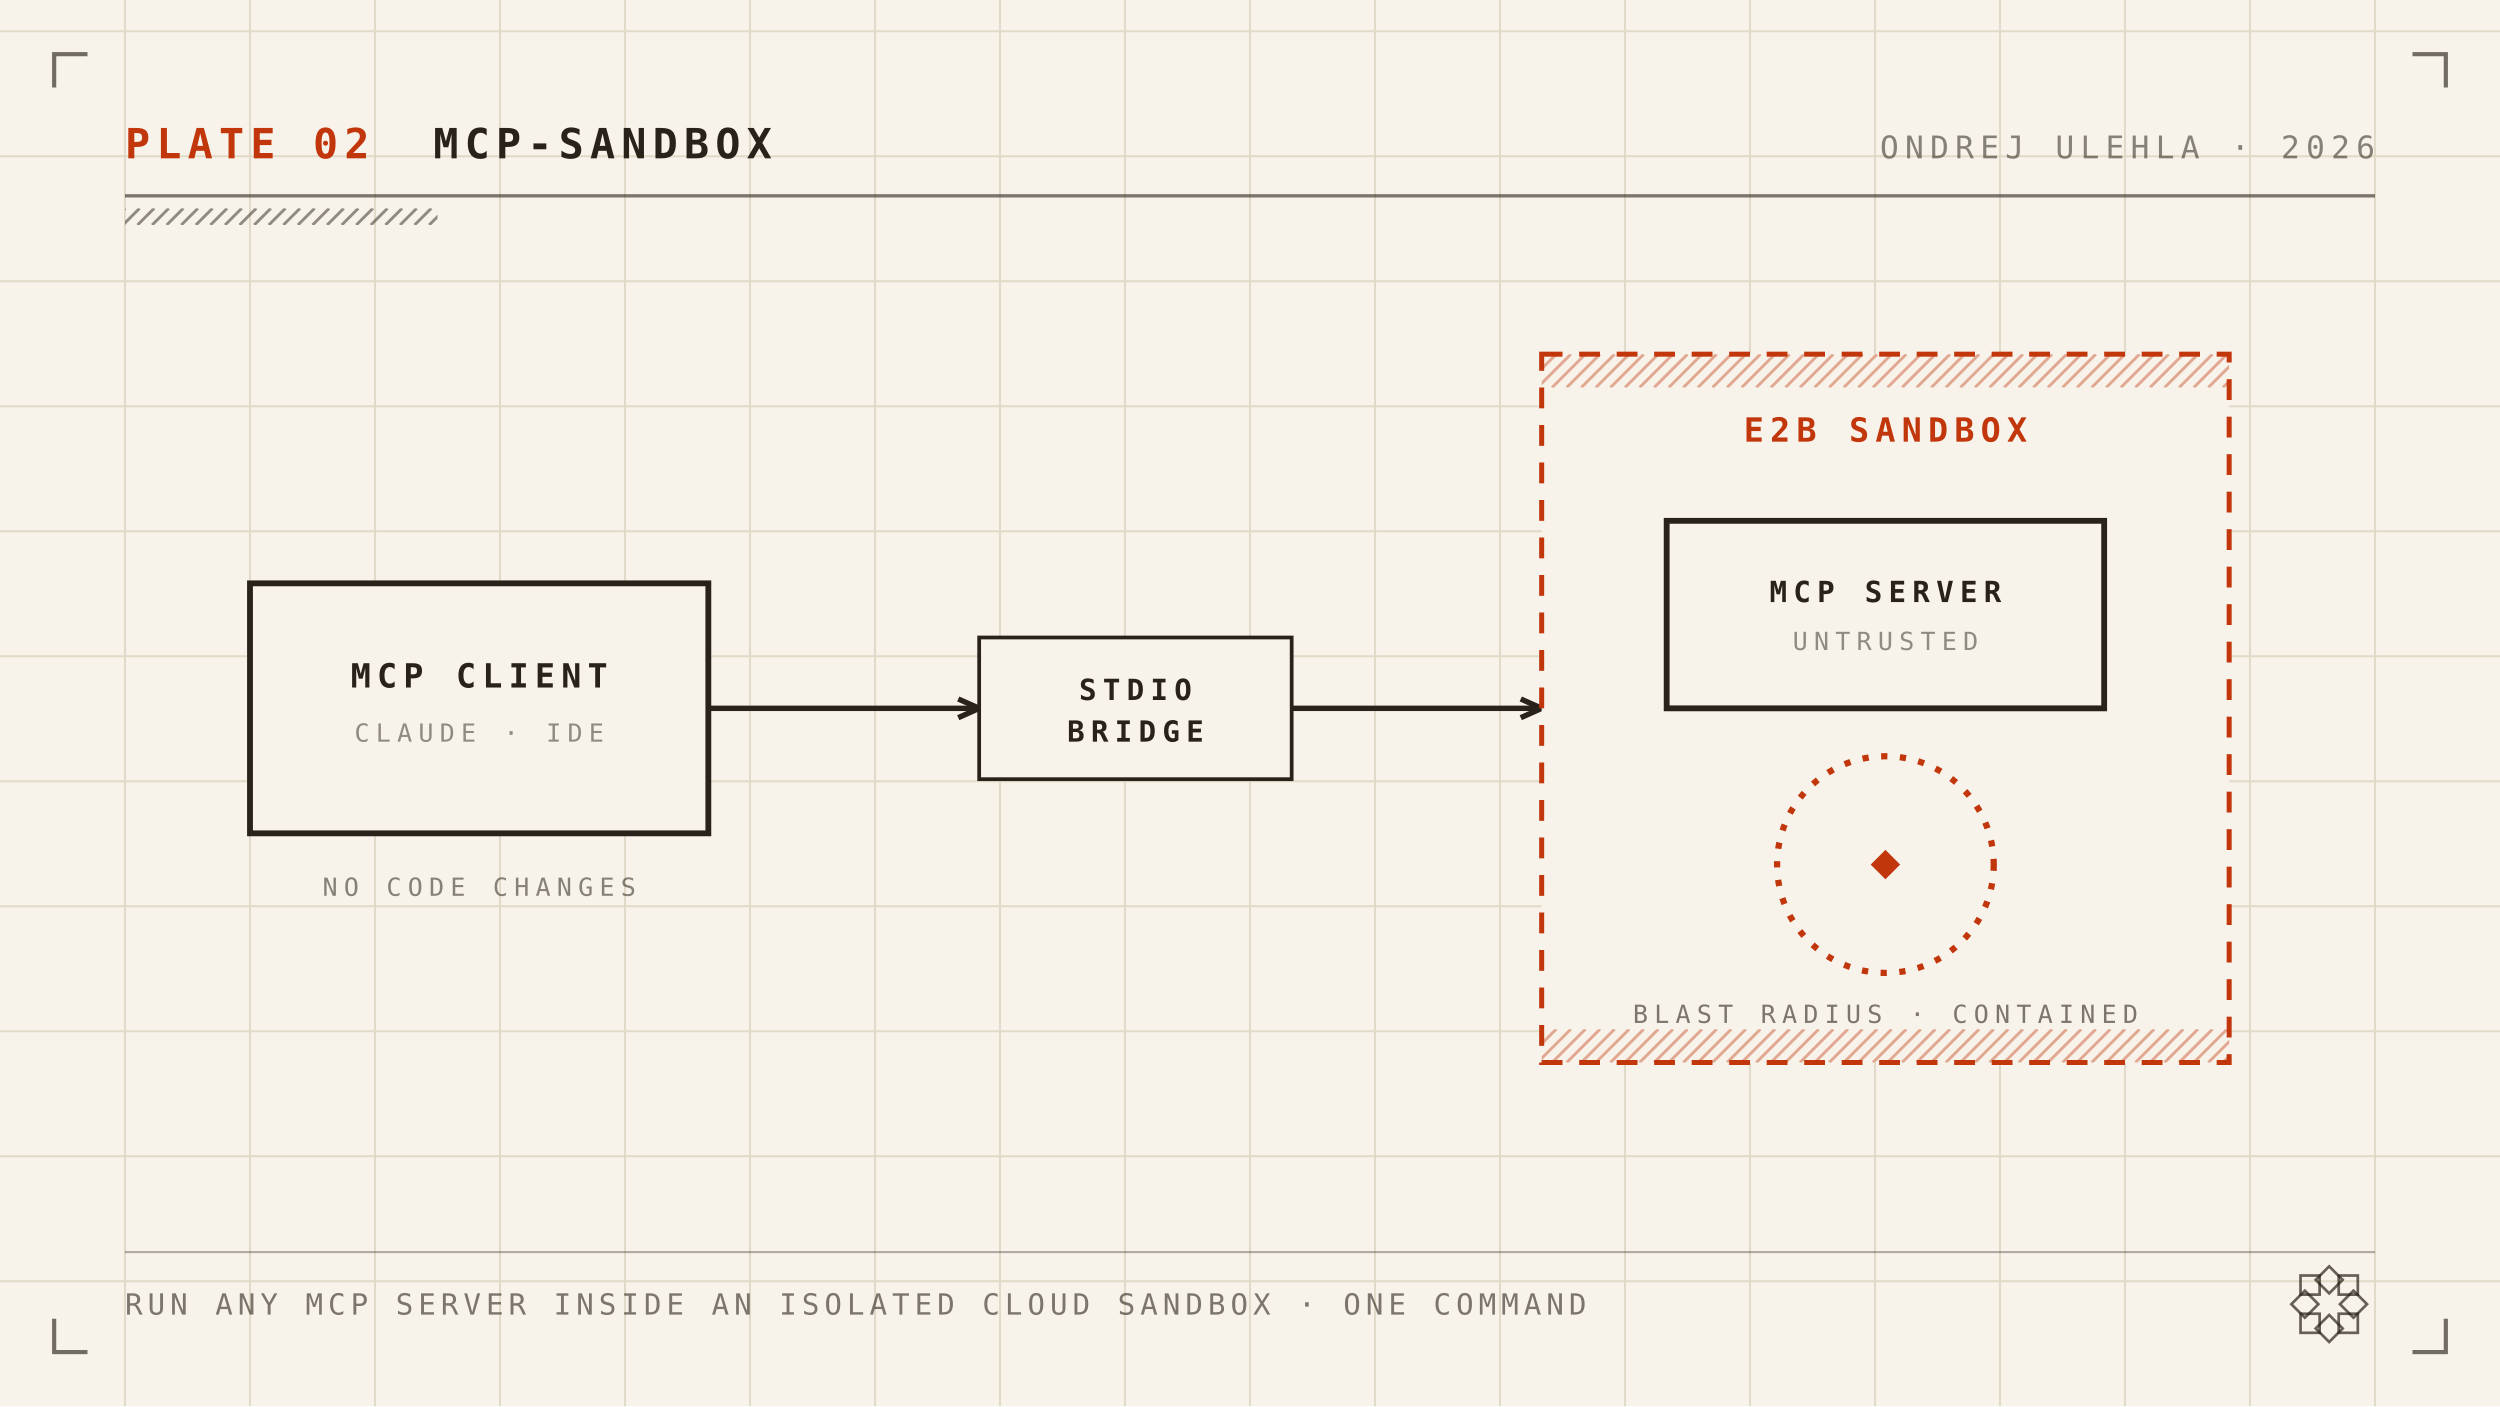
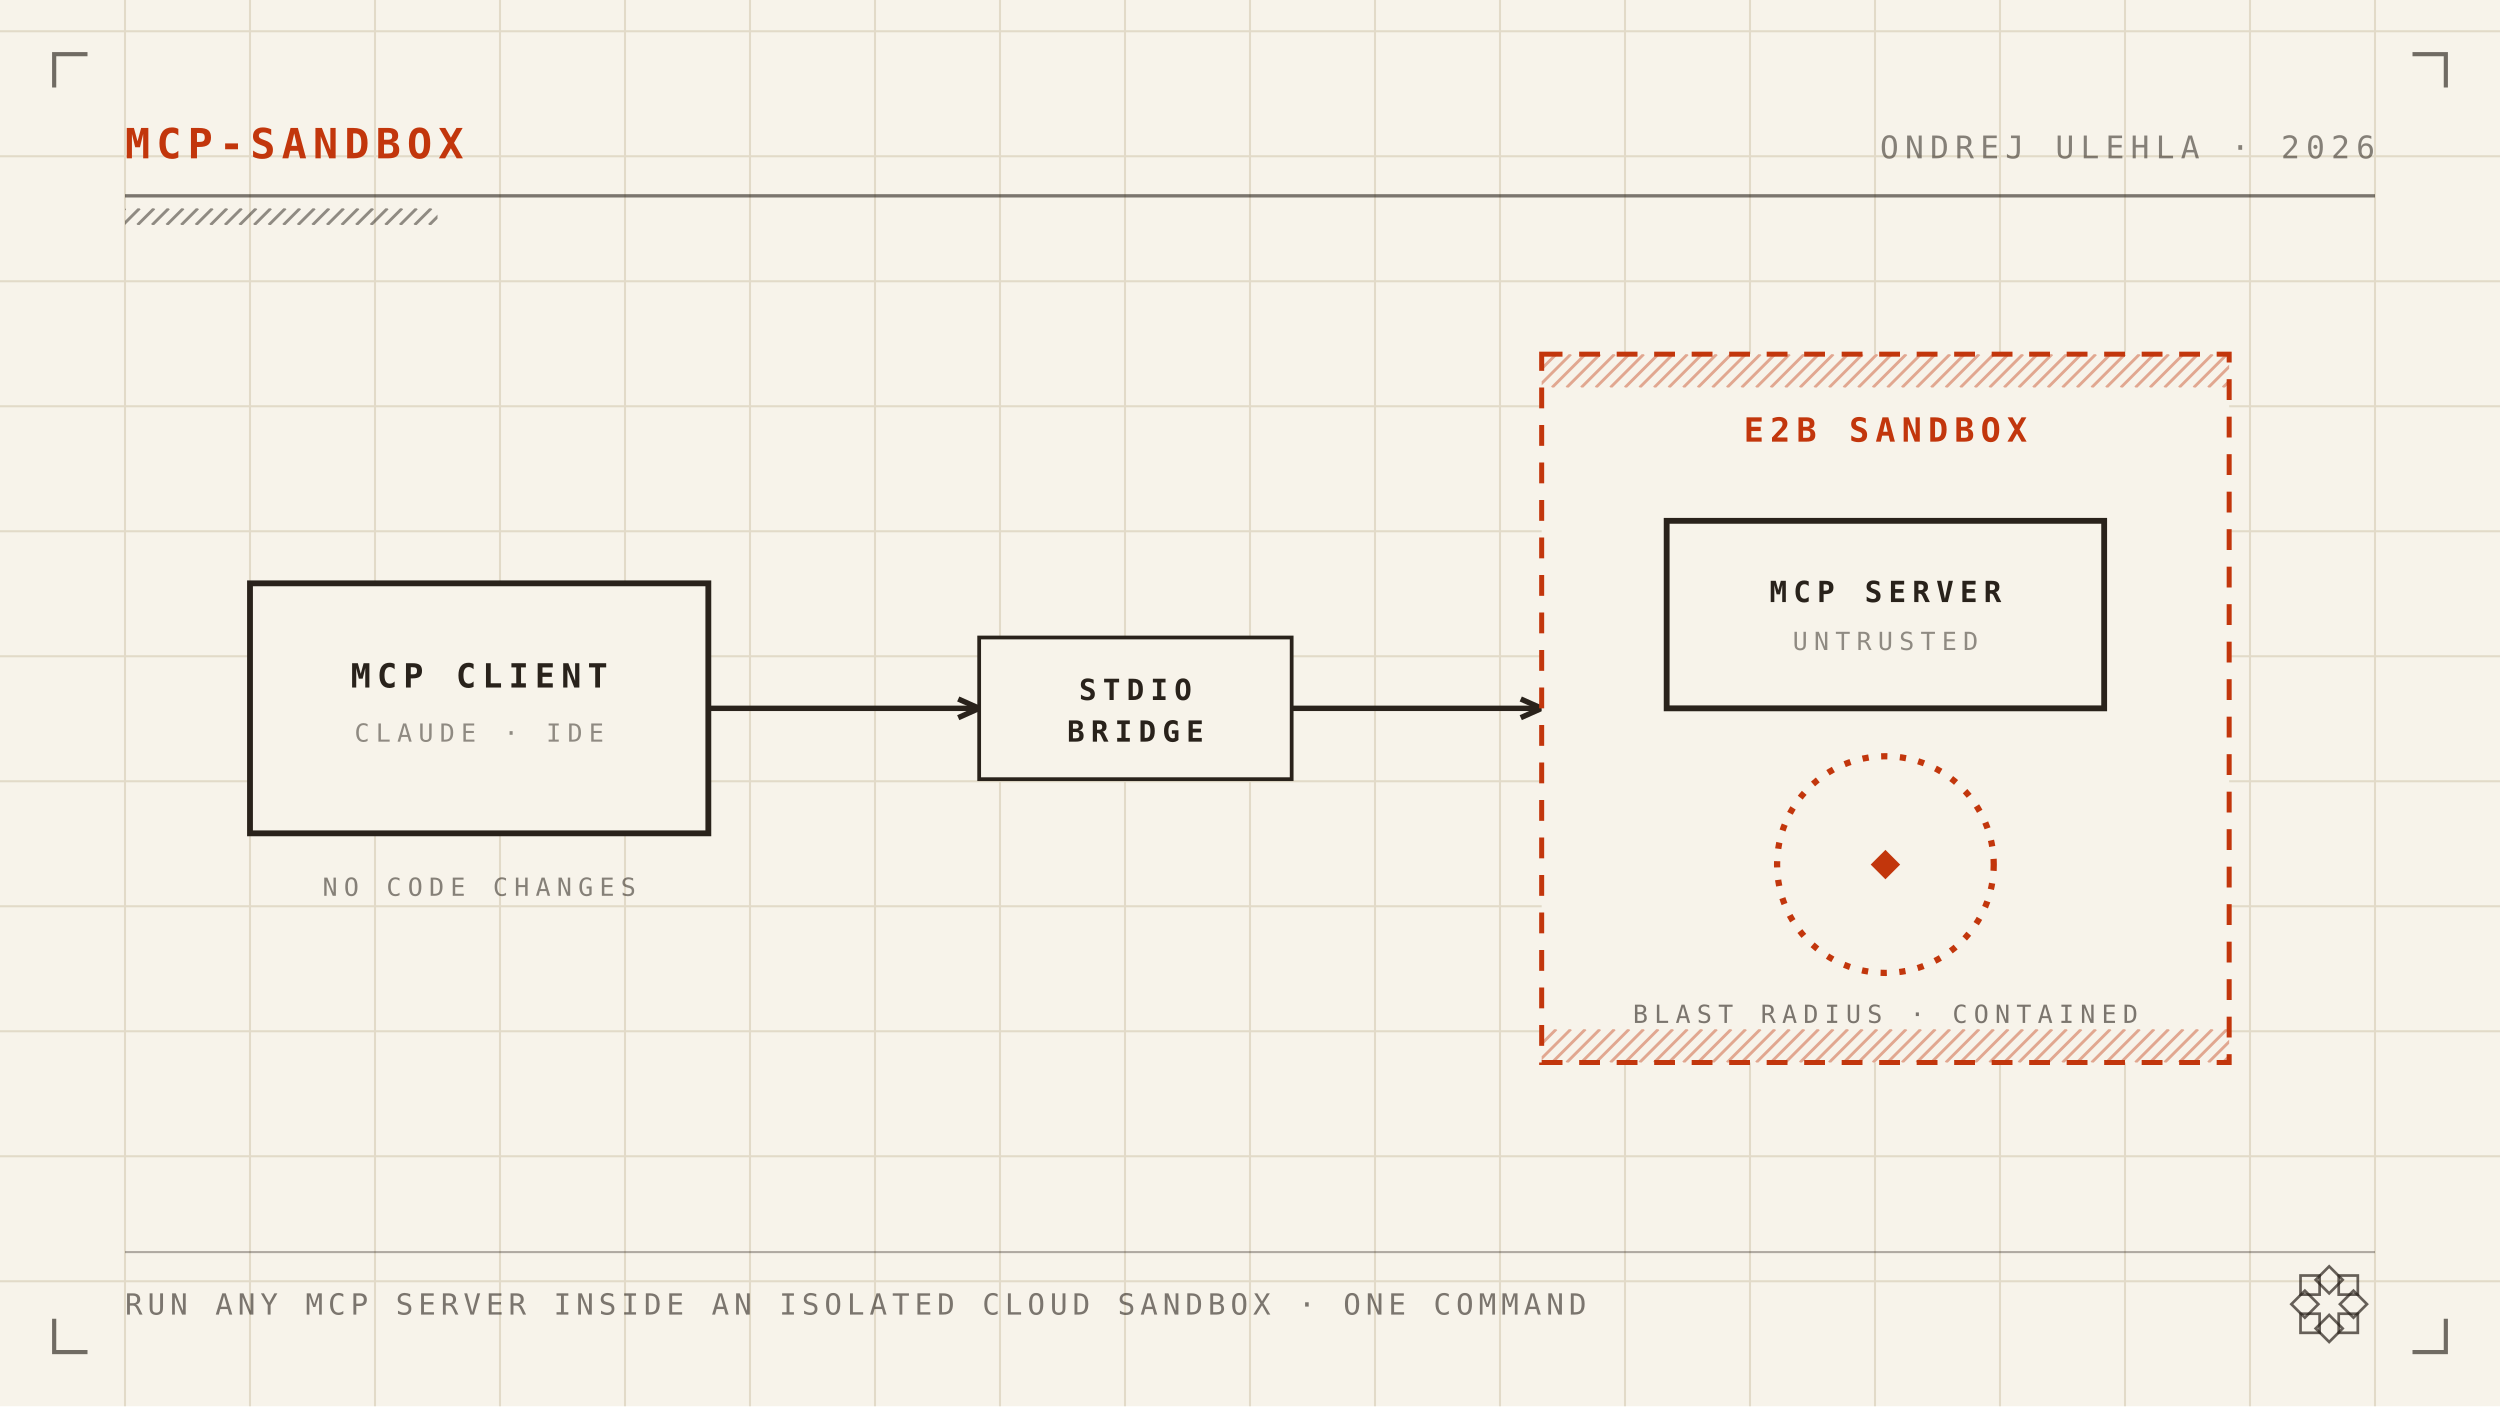
<svg xmlns="http://www.w3.org/2000/svg" width="1200" height="675" viewBox="0 0 1200 675">
  <rect width="1200" height="675" fill="#f7f3ea" />
  <g stroke="#e2dac8" stroke-width="1">
    <line x1="60" y1="0" x2="60" y2="675" />
    <line x1="120" y1="0" x2="120" y2="675" />
    <line x1="180" y1="0" x2="180" y2="675" />
    <line x1="240" y1="0" x2="240" y2="675" />
    <line x1="300" y1="0" x2="300" y2="675" />
    <line x1="360" y1="0" x2="360" y2="675" />
    <line x1="420" y1="0" x2="420" y2="675" />
    <line x1="480" y1="0" x2="480" y2="675" />
    <line x1="540" y1="0" x2="540" y2="675" />
    <line x1="600" y1="0" x2="600" y2="675" />
    <line x1="660" y1="0" x2="660" y2="675" />
    <line x1="720" y1="0" x2="720" y2="675" />
    <line x1="780" y1="0" x2="780" y2="675" />
    <line x1="840" y1="0" x2="840" y2="675" />
    <line x1="900" y1="0" x2="900" y2="675" />
    <line x1="960" y1="0" x2="960" y2="675" />
    <line x1="1020" y1="0" x2="1020" y2="675" />
    <line x1="1080" y1="0" x2="1080" y2="675" />
    <line x1="1140" y1="0" x2="1140" y2="675" />
    <line x1="0" y1="15" x2="1200" y2="15" />
    <line x1="0" y1="75" x2="1200" y2="75" />
    <line x1="0" y1="135" x2="1200" y2="135" />
    <line x1="0" y1="195" x2="1200" y2="195" />
    <line x1="0" y1="255" x2="1200" y2="255" />
    <line x1="0" y1="315" x2="1200" y2="315" />
    <line x1="0" y1="375" x2="1200" y2="375" />
    <line x1="0" y1="435" x2="1200" y2="435" />
    <line x1="0" y1="495" x2="1200" y2="495" />
    <line x1="0" y1="555" x2="1200" y2="555" />
    <line x1="0" y1="615" x2="1200" y2="615" />
  </g>
  <g stroke="#29221b" stroke-opacity="0.65" stroke-width="2">
    <path d="M26 42 V26 H42" fill="none" />
    <path d="M1158 26 H1174 V42" fill="none" />
    <path d="M1174 633 V649 H1158" fill="none" />
    <path d="M42 649 H26 V633" fill="none" />
  </g>
-   <text x="60" y="76" font-family="ui-monospace, Menlo, Consolas, monospace" font-size="20" font-weight="600" letter-spacing="3" text-anchor="start" fill="#c2360c" fill-opacity="1">PLATE 02</text>
-   <text x="208" y="76" font-family="ui-monospace, Menlo, Consolas, monospace" font-size="20" font-weight="600" letter-spacing="3" text-anchor="start" fill="#29221b" fill-opacity="1">MCP-SANDBOX</text>
+   <text x="60" y="76" font-family="ui-monospace, Menlo, Consolas, monospace" font-size="20" font-weight="600" letter-spacing="3" text-anchor="start" fill="#c2360c" fill-opacity="1">MCP-SANDBOX</text>
  <text x="1140" y="76" font-family="ui-monospace, Menlo, Consolas, monospace" font-size="15" font-weight="500" letter-spacing="3" text-anchor="end" fill="#29221b" fill-opacity="0.55">ONDREJ ULEHLA · 2026</text>
  <line x1="60" y1="94" x2="1140" y2="94" stroke="#29221b" stroke-opacity="0.6" stroke-width="1.6" />
  <g clip-path="url(#hp-60-100)">
    <defs>
      <clipPath id="hp-60-100">
        <rect x="60" y="100" width="150" height="8" />
      </clipPath>
    </defs>
    <g stroke="#29221b" stroke-opacity="0.5" stroke-width="1.4">
      <line x1="52" y1="108" x2="60" y2="100" />
      <line x1="59" y1="108" x2="67" y2="100" />
      <line x1="66" y1="108" x2="74" y2="100" />
      <line x1="73" y1="108" x2="81" y2="100" />
      <line x1="80" y1="108" x2="88" y2="100" />
      <line x1="87" y1="108" x2="95" y2="100" />
      <line x1="94" y1="108" x2="102" y2="100" />
      <line x1="101" y1="108" x2="109" y2="100" />
      <line x1="108" y1="108" x2="116" y2="100" />
      <line x1="115" y1="108" x2="123" y2="100" />
      <line x1="122" y1="108" x2="130" y2="100" />
      <line x1="129" y1="108" x2="137" y2="100" />
      <line x1="136" y1="108" x2="144" y2="100" />
      <line x1="143" y1="108" x2="151" y2="100" />
      <line x1="150" y1="108" x2="158" y2="100" />
      <line x1="157" y1="108" x2="165" y2="100" />
      <line x1="164" y1="108" x2="172" y2="100" />
      <line x1="171" y1="108" x2="179" y2="100" />
      <line x1="178" y1="108" x2="186" y2="100" />
      <line x1="185" y1="108" x2="193" y2="100" />
      <line x1="192" y1="108" x2="200" y2="100" />
      <line x1="199" y1="108" x2="207" y2="100" />
      <line x1="206" y1="108" x2="214" y2="100" />
      <line x1="213" y1="108" x2="221" y2="100" />
    </g>
  </g>
  <rect x="120" y="280" width="220" height="120" fill="#f7f3ea" stroke="#29221b" stroke-width="2.8" />
  <text x="230" y="330" font-family="ui-monospace, Menlo, Consolas, monospace" font-size="16" font-weight="600" letter-spacing="3" text-anchor="middle" fill="#29221b" fill-opacity="1">MCP CLIENT</text>
  <text x="230" y="356" font-family="ui-monospace, Menlo, Consolas, monospace" font-size="12" font-weight="500" letter-spacing="3" text-anchor="middle" fill="#29221b" fill-opacity="0.5">CLAUDE · IDE</text>
  <line x1="340" y1="340" x2="470" y2="340" stroke="#29221b" stroke-width="2.6" />
  <path d="M470 340 L459.956 344.485 M470 340 L459.956 335.515" stroke="#29221b" stroke-width="2.6" fill="none" />
  <rect x="470" y="306" width="150" height="68" fill="#f7f3ea" stroke="#29221b" stroke-width="1.8" />
  <text x="545" y="336" font-family="ui-monospace, Menlo, Consolas, monospace" font-size="14" font-weight="600" letter-spacing="3" text-anchor="middle" fill="#29221b" fill-opacity="1">STDIO</text>
  <text x="545" y="356" font-family="ui-monospace, Menlo, Consolas, monospace" font-size="14" font-weight="600" letter-spacing="3" text-anchor="middle" fill="#29221b" fill-opacity="1">BRIDGE</text>
  <line x1="620" y1="340" x2="740" y2="340" stroke="#29221b" stroke-width="2.6" />
  <path d="M740 340 L729.956 344.485 M740 340 L729.956 335.515" stroke="#29221b" stroke-width="2.6" fill="none" />
  <rect x="740" y="170" width="330" height="340" fill="#f7f3ea" stroke="#c2360c" stroke-width="2.4" stroke-dasharray="10 8" />
  <g clip-path="url(#hp-740-170)">
    <defs>
      <clipPath id="hp-740-170">
        <rect x="740" y="170" width="330" height="16" />
      </clipPath>
    </defs>
    <g stroke="#c2360c" stroke-opacity="0.4" stroke-width="1.4">
      <line x1="724" y1="186" x2="740" y2="170" />
      <line x1="731" y1="186" x2="747" y2="170" />
      <line x1="738" y1="186" x2="754" y2="170" />
      <line x1="745" y1="186" x2="761" y2="170" />
      <line x1="752" y1="186" x2="768" y2="170" />
      <line x1="759" y1="186" x2="775" y2="170" />
      <line x1="766" y1="186" x2="782" y2="170" />
      <line x1="773" y1="186" x2="789" y2="170" />
      <line x1="780" y1="186" x2="796" y2="170" />
      <line x1="787" y1="186" x2="803" y2="170" />
      <line x1="794" y1="186" x2="810" y2="170" />
      <line x1="801" y1="186" x2="817" y2="170" />
      <line x1="808" y1="186" x2="824" y2="170" />
      <line x1="815" y1="186" x2="831" y2="170" />
      <line x1="822" y1="186" x2="838" y2="170" />
      <line x1="829" y1="186" x2="845" y2="170" />
      <line x1="836" y1="186" x2="852" y2="170" />
      <line x1="843" y1="186" x2="859" y2="170" />
      <line x1="850" y1="186" x2="866" y2="170" />
      <line x1="857" y1="186" x2="873" y2="170" />
      <line x1="864" y1="186" x2="880" y2="170" />
      <line x1="871" y1="186" x2="887" y2="170" />
      <line x1="878" y1="186" x2="894" y2="170" />
      <line x1="885" y1="186" x2="901" y2="170" />
      <line x1="892" y1="186" x2="908" y2="170" />
      <line x1="899" y1="186" x2="915" y2="170" />
      <line x1="906" y1="186" x2="922" y2="170" />
      <line x1="913" y1="186" x2="929" y2="170" />
      <line x1="920" y1="186" x2="936" y2="170" />
      <line x1="927" y1="186" x2="943" y2="170" />
      <line x1="934" y1="186" x2="950" y2="170" />
      <line x1="941" y1="186" x2="957" y2="170" />
      <line x1="948" y1="186" x2="964" y2="170" />
      <line x1="955" y1="186" x2="971" y2="170" />
      <line x1="962" y1="186" x2="978" y2="170" />
      <line x1="969" y1="186" x2="985" y2="170" />
      <line x1="976" y1="186" x2="992" y2="170" />
      <line x1="983" y1="186" x2="999" y2="170" />
      <line x1="990" y1="186" x2="1006" y2="170" />
      <line x1="997" y1="186" x2="1013" y2="170" />
      <line x1="1004" y1="186" x2="1020" y2="170" />
      <line x1="1011" y1="186" x2="1027" y2="170" />
      <line x1="1018" y1="186" x2="1034" y2="170" />
      <line x1="1025" y1="186" x2="1041" y2="170" />
      <line x1="1032" y1="186" x2="1048" y2="170" />
      <line x1="1039" y1="186" x2="1055" y2="170" />
      <line x1="1046" y1="186" x2="1062" y2="170" />
      <line x1="1053" y1="186" x2="1069" y2="170" />
      <line x1="1060" y1="186" x2="1076" y2="170" />
      <line x1="1067" y1="186" x2="1083" y2="170" />
      <line x1="1074" y1="186" x2="1090" y2="170" />
      <line x1="1081" y1="186" x2="1097" y2="170" />
    </g>
  </g>
  <g clip-path="url(#hp-740-494)">
    <defs>
      <clipPath id="hp-740-494">
        <rect x="740" y="494" width="330" height="16" />
      </clipPath>
    </defs>
    <g stroke="#c2360c" stroke-opacity="0.4" stroke-width="1.4">
      <line x1="724" y1="510" x2="740" y2="494" />
      <line x1="731" y1="510" x2="747" y2="494" />
      <line x1="738" y1="510" x2="754" y2="494" />
      <line x1="745" y1="510" x2="761" y2="494" />
      <line x1="752" y1="510" x2="768" y2="494" />
      <line x1="759" y1="510" x2="775" y2="494" />
      <line x1="766" y1="510" x2="782" y2="494" />
      <line x1="773" y1="510" x2="789" y2="494" />
      <line x1="780" y1="510" x2="796" y2="494" />
      <line x1="787" y1="510" x2="803" y2="494" />
      <line x1="794" y1="510" x2="810" y2="494" />
      <line x1="801" y1="510" x2="817" y2="494" />
      <line x1="808" y1="510" x2="824" y2="494" />
      <line x1="815" y1="510" x2="831" y2="494" />
      <line x1="822" y1="510" x2="838" y2="494" />
      <line x1="829" y1="510" x2="845" y2="494" />
      <line x1="836" y1="510" x2="852" y2="494" />
      <line x1="843" y1="510" x2="859" y2="494" />
      <line x1="850" y1="510" x2="866" y2="494" />
      <line x1="857" y1="510" x2="873" y2="494" />
      <line x1="864" y1="510" x2="880" y2="494" />
      <line x1="871" y1="510" x2="887" y2="494" />
      <line x1="878" y1="510" x2="894" y2="494" />
      <line x1="885" y1="510" x2="901" y2="494" />
      <line x1="892" y1="510" x2="908" y2="494" />
      <line x1="899" y1="510" x2="915" y2="494" />
      <line x1="906" y1="510" x2="922" y2="494" />
      <line x1="913" y1="510" x2="929" y2="494" />
      <line x1="920" y1="510" x2="936" y2="494" />
      <line x1="927" y1="510" x2="943" y2="494" />
      <line x1="934" y1="510" x2="950" y2="494" />
      <line x1="941" y1="510" x2="957" y2="494" />
      <line x1="948" y1="510" x2="964" y2="494" />
      <line x1="955" y1="510" x2="971" y2="494" />
      <line x1="962" y1="510" x2="978" y2="494" />
      <line x1="969" y1="510" x2="985" y2="494" />
      <line x1="976" y1="510" x2="992" y2="494" />
      <line x1="983" y1="510" x2="999" y2="494" />
      <line x1="990" y1="510" x2="1006" y2="494" />
      <line x1="997" y1="510" x2="1013" y2="494" />
      <line x1="1004" y1="510" x2="1020" y2="494" />
      <line x1="1011" y1="510" x2="1027" y2="494" />
      <line x1="1018" y1="510" x2="1034" y2="494" />
      <line x1="1025" y1="510" x2="1041" y2="494" />
      <line x1="1032" y1="510" x2="1048" y2="494" />
      <line x1="1039" y1="510" x2="1055" y2="494" />
      <line x1="1046" y1="510" x2="1062" y2="494" />
      <line x1="1053" y1="510" x2="1069" y2="494" />
      <line x1="1060" y1="510" x2="1076" y2="494" />
      <line x1="1067" y1="510" x2="1083" y2="494" />
      <line x1="1074" y1="510" x2="1090" y2="494" />
      <line x1="1081" y1="510" x2="1097" y2="494" />
    </g>
  </g>
  <text x="905" y="212" font-family="ui-monospace, Menlo, Consolas, monospace" font-size="16" font-weight="600" letter-spacing="3" text-anchor="middle" fill="#c2360c" fill-opacity="1">E2B SANDBOX</text>
  <rect x="800" y="250" width="210" height="90" fill="#f7f3ea" stroke="#29221b" stroke-width="2.8" />
  <text x="905" y="289" font-family="ui-monospace, Menlo, Consolas, monospace" font-size="14" font-weight="600" letter-spacing="3" text-anchor="middle" fill="#29221b" fill-opacity="1">MCP SERVER</text>
  <text x="905" y="312" font-family="ui-monospace, Menlo, Consolas, monospace" font-size="12" font-weight="500" letter-spacing="3" text-anchor="middle" fill="#29221b" fill-opacity="0.5">UNTRUSTED</text>
  <circle cx="905" cy="415" r="52" stroke="#c2360c" stroke-width="3" fill="none" stroke-dasharray="3 6" />
  <rect x="900" y="410" width="10" height="10" fill="#c2360c" transform="rotate(45 905 415)" />
  <text x="905" y="491" font-family="ui-monospace, Menlo, Consolas, monospace" font-size="12" font-weight="500" letter-spacing="3" text-anchor="middle" fill="#29221b" fill-opacity="0.6">BLAST RADIUS · CONTAINED</text>
  <text x="230" y="430" font-family="ui-monospace, Menlo, Consolas, monospace" font-size="12" font-weight="500" letter-spacing="3" text-anchor="middle" fill="#29221b" fill-opacity="0.55">NO CODE CHANGES</text>
  <line x1="60" y1="601" x2="1140" y2="601" stroke="#29221b" stroke-opacity="0.35" stroke-width="1" />
  <text x="60" y="631" font-family="ui-monospace, Menlo, Consolas, monospace" font-size="14" font-weight="500" letter-spacing="2.4" text-anchor="start" fill="#29221b" fill-opacity="0.6">RUN ANY MCP SERVER INSIDE AN ISOLATED CLOUD SANDBOX · ONE COMMAND</text>
  <g fill="none" stroke="#29221b" stroke-opacity="0.7" stroke-width="1.56" transform="translate(1098 606) scale(0.8333333)">
    <rect x="7.5" y="7.5" width="11" height="11" />
    <rect x="29.5" y="7.5" width="11" height="11" />
    <rect x="7.5" y="29.5" width="11" height="11" />
    <rect x="29.5" y="29.5" width="11" height="11" />
    <rect x="18.5" y="4.5" width="11" height="11" transform="rotate(45 24 10)" />
    <rect x="32.5" y="18.5" width="11" height="11" transform="rotate(45 38 24)" />
    <rect x="18.5" y="32.5" width="11" height="11" transform="rotate(45 24 38)" />
    <rect x="4.5" y="18.5" width="11" height="11" transform="rotate(45 10 24)" />
  </g>
</svg>
